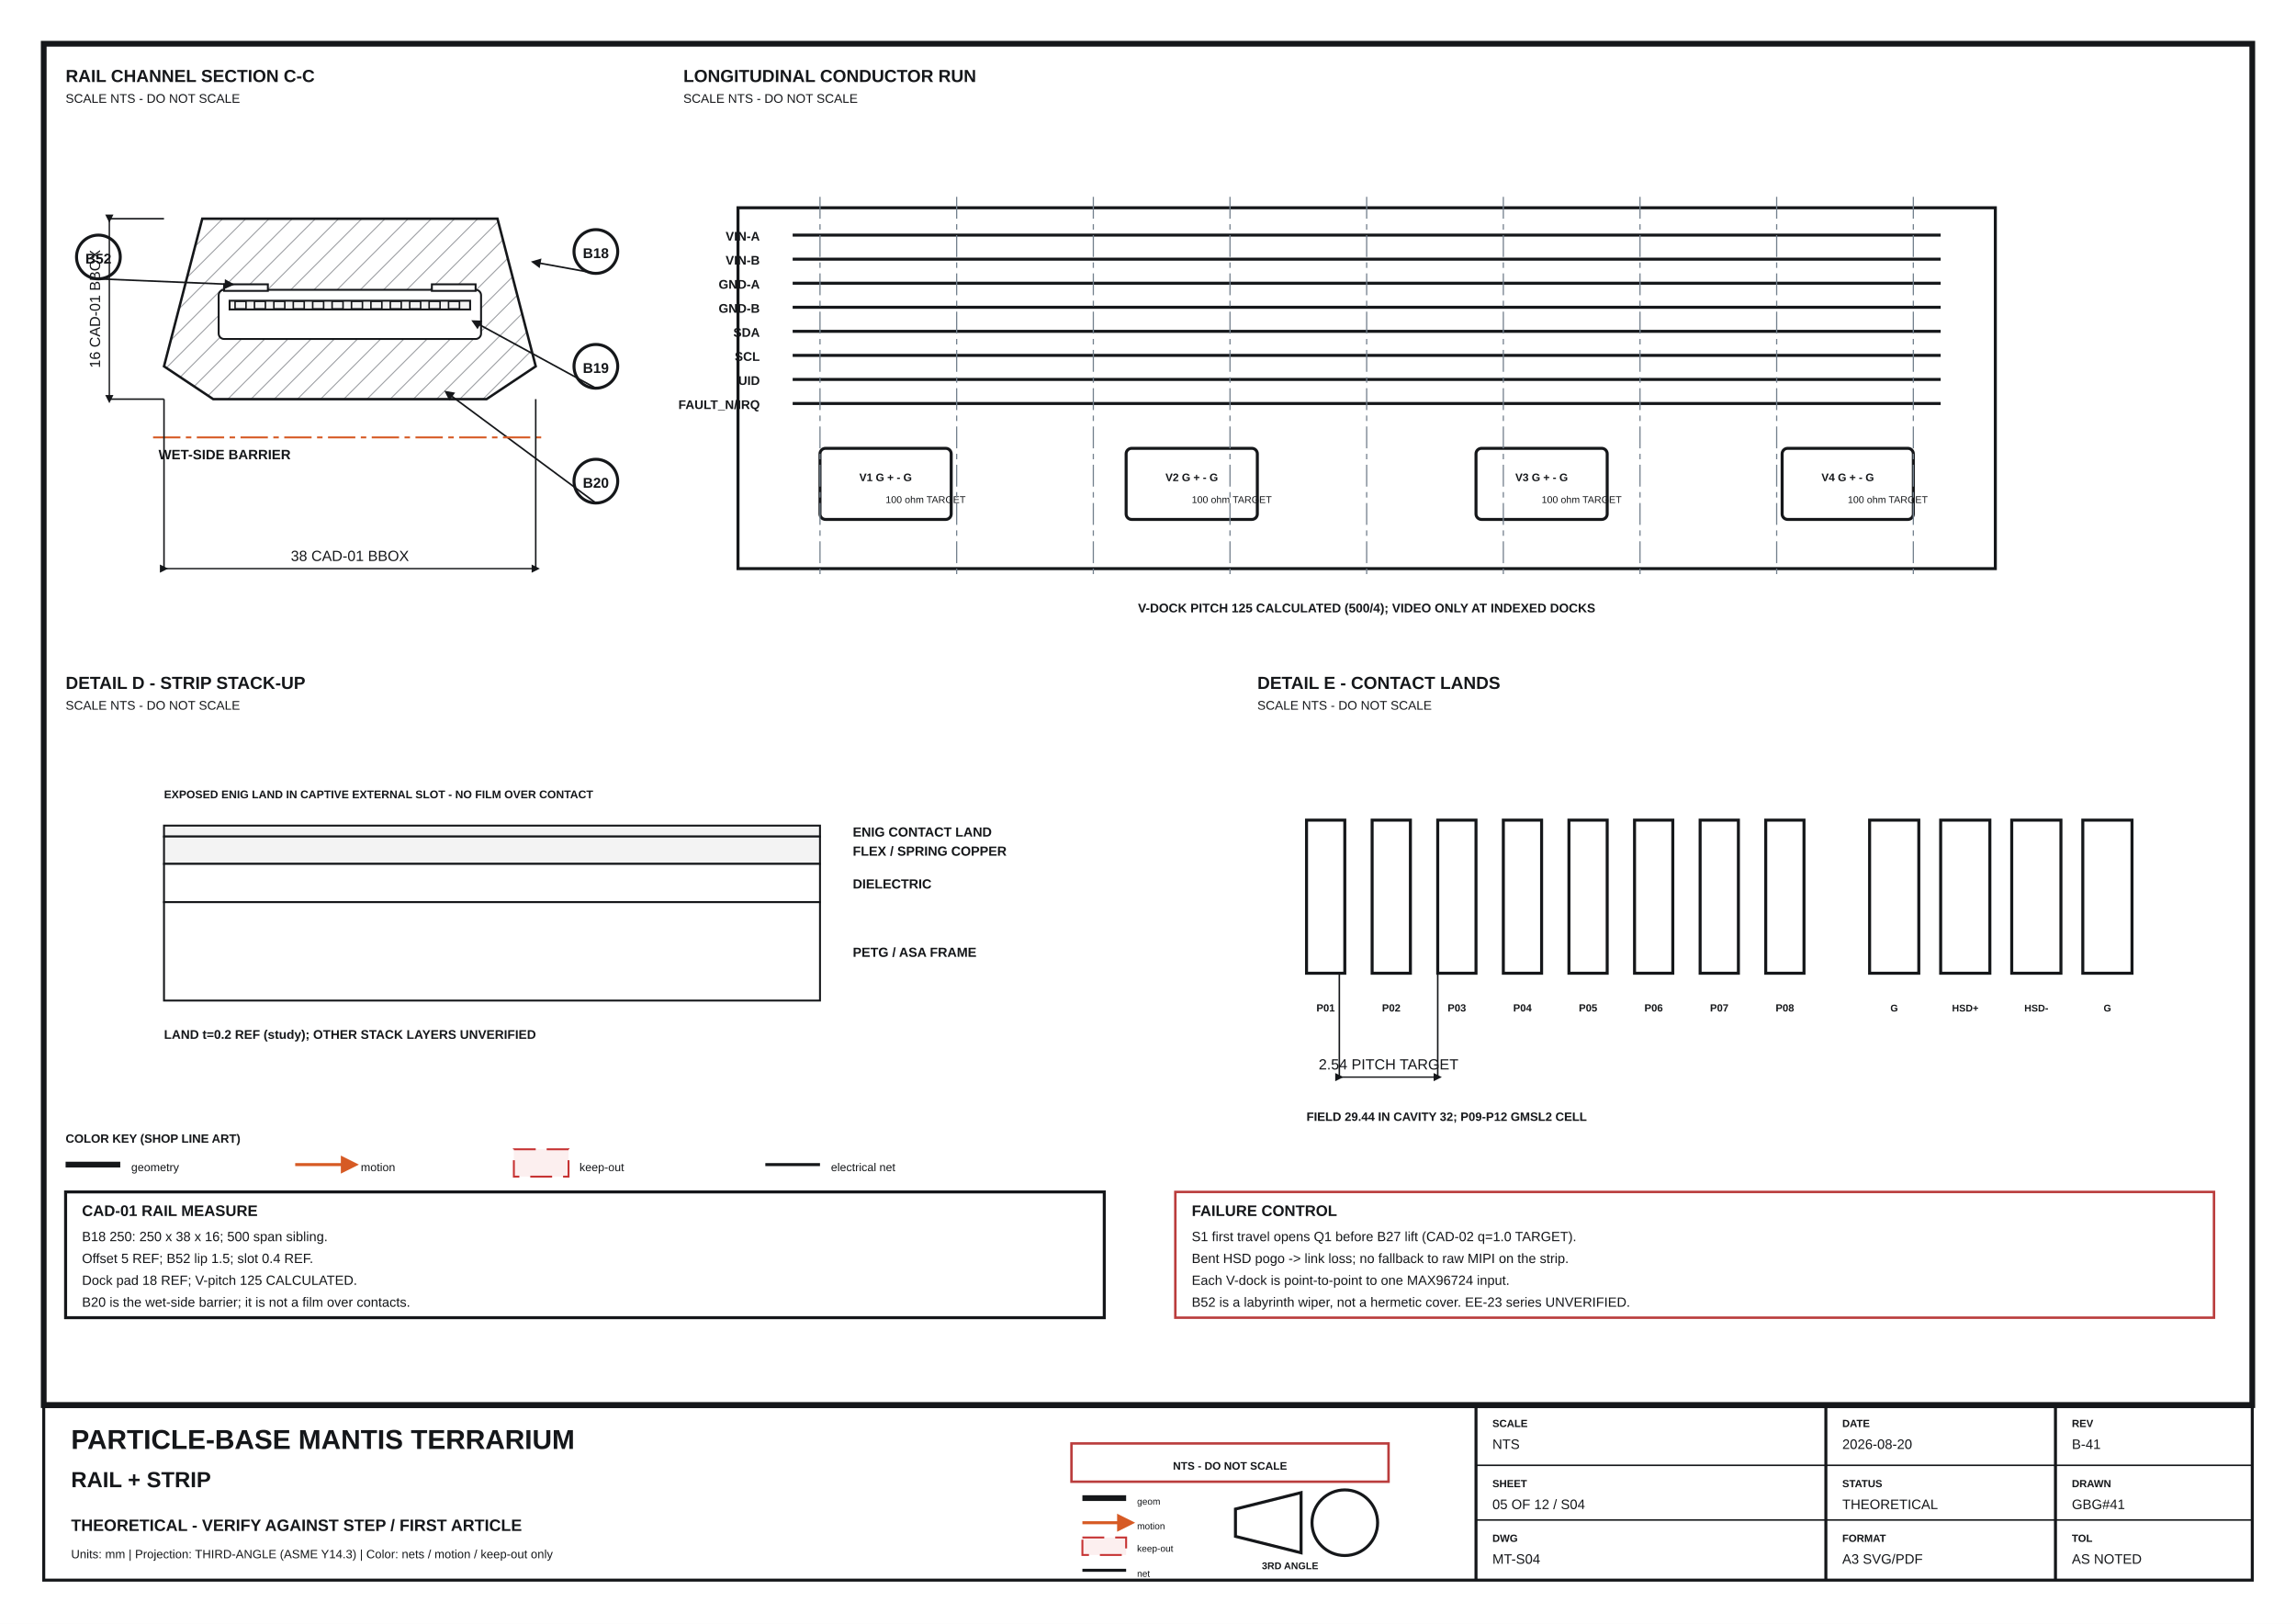
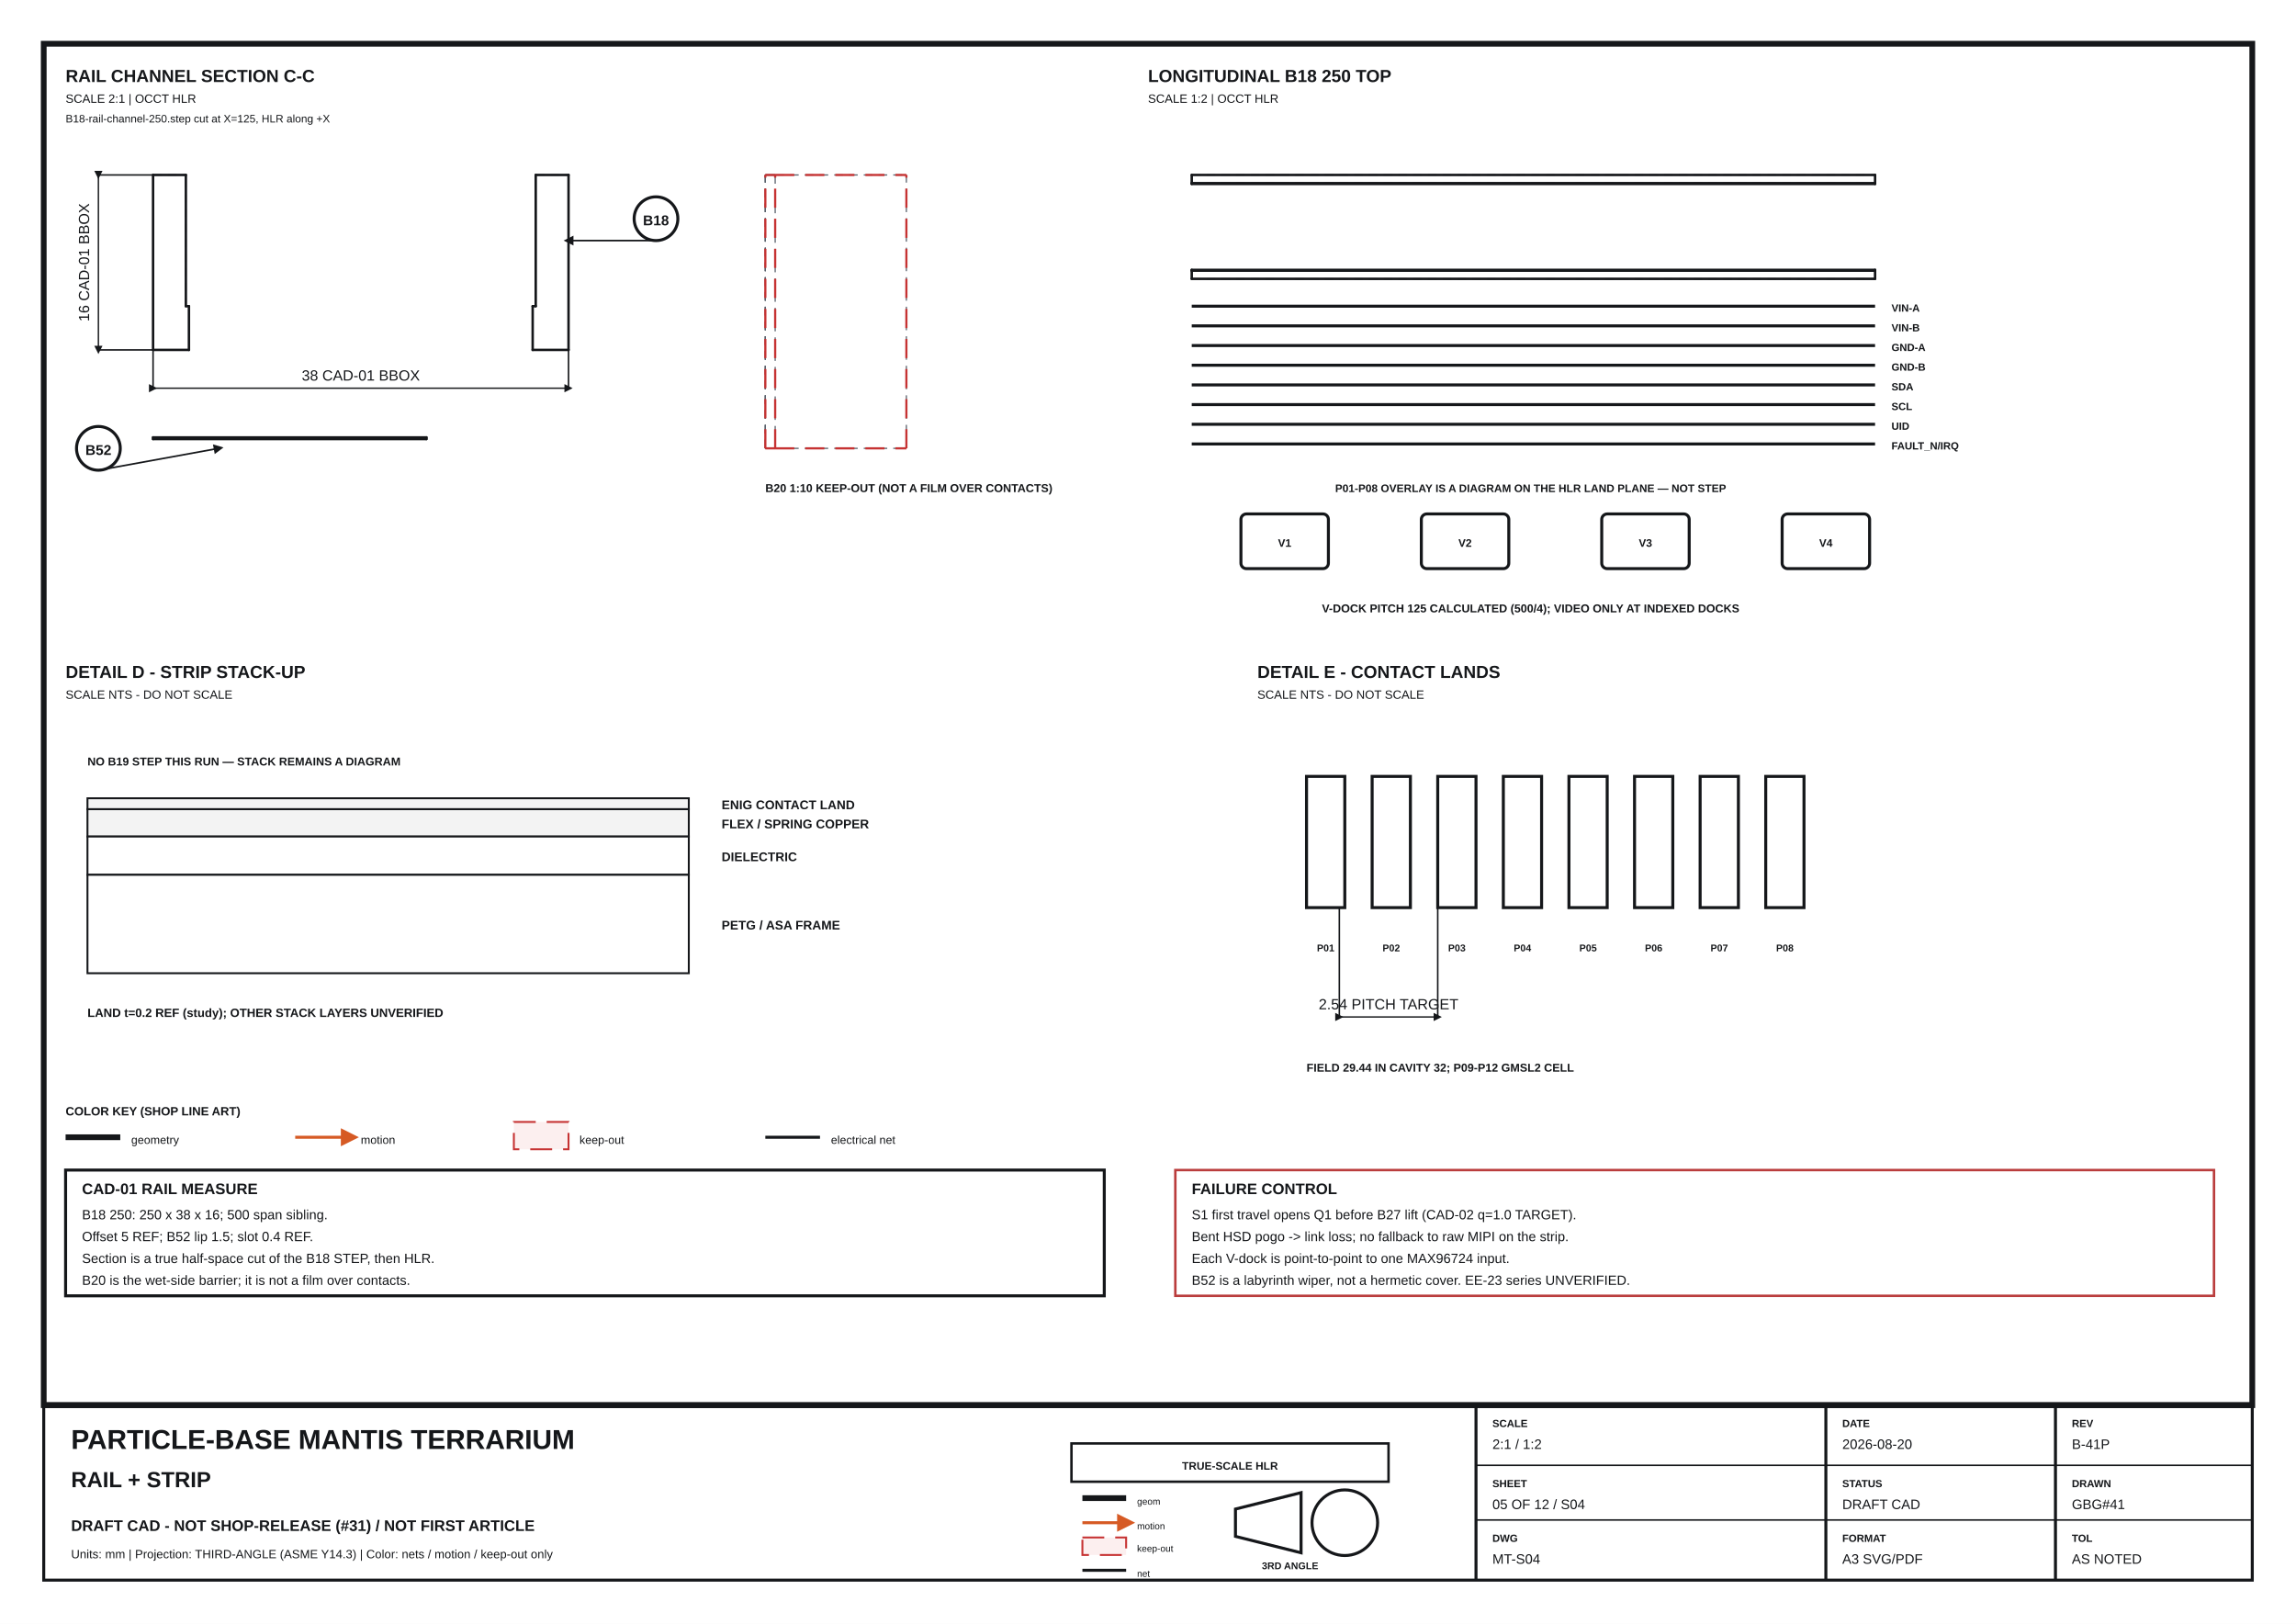
<svg xmlns="http://www.w3.org/2000/svg" width="420mm" height="297mm" viewBox="0 0 420 297">
  <rect width="420" height="297" fill="#ffffff" />
  <defs>
    <marker id="arr" markerWidth="6" markerHeight="6" refX="3" refY="3" orient="auto" markerUnits="strokeWidth">
      <path d="M0,0 L6,3 L0,6 z" fill="#15171a" />
    </marker>
    <marker id="arr-orange" markerWidth="6" markerHeight="6" refX="3" refY="3" orient="auto" markerUnits="strokeWidth">
      <path d="M0,0 L6,3 L0,6 z" fill="#d65a24" />
    </marker>
    <pattern id="hatch" width="3" height="3" patternUnits="userSpaceOnUse" patternTransform="rotate(45)">
      <line x1="0" y1="0" x2="0" y2="3" stroke="#7b7e83" stroke-width="0.25" />
    </pattern>
    <pattern id="screen" width="3" height="3" patternUnits="userSpaceOnUse">
      <path d="M0,0 L3,3 M3,0 L0,3" stroke="#88909a" stroke-width="0.18" />
    </pattern>
    <style>
    text { font-family: Arial, Helvetica, sans-serif; fill:#15171a; }
    .thin { stroke:#15171a; stroke-width:.28; fill:none; }
    .med { stroke:#15171a; stroke-width:.55; fill:none; }
    .heavy { stroke:#15171a; stroke-width:1.05; fill:none; }
-     .hidden { stroke:#59616b; stroke-width:.28; stroke-dasharray:2 1.2; fill:none; }
+     .hidden { stroke:#59616b; stroke-width:.22; stroke-dasharray:1.6 1.1; fill:none; }
    .phantom { stroke:#d65a24; stroke-width:.35; stroke-dasharray:5 1 1 1; fill:none; }
    .center { stroke:#73808d; stroke-width:.22; stroke-dasharray:4 1 1 1; fill:none; }
    .dim { stroke:#15171a; stroke-width:.25; fill:none; marker-start:url(#arr); marker-end:url(#arr); }
    .leader { stroke:#15171a; stroke-width:.3; fill:none; marker-end:url(#arr); }
    .motion { stroke:#d65a24; stroke-width:.55; fill:none; marker-end:url(#arr-orange); }
    .ref { fill:#ffffff; stroke:#15171a; stroke-width:.45; }
    .unverified { fill:#ffffff; stroke:#ba3d3d; stroke-width:.45; }
    .keepout { fill:#dd3c3c; fill-opacity:.08; stroke:#c63333; stroke-width:.35; stroke-dasharray:4 2; }
+     .hlr { stroke:#15171a; stroke-width:.45; fill:none; stroke-linecap:round; stroke-linejoin:round; }
+     .hlr-keep { stroke:#c63333; stroke-width:.4; fill:none; stroke-dasharray:3.5 2; }
    .metal { fill:#f3f3f3; stroke:#15171a; stroke-width:.35; }
    .plastic { fill:#ffffff; stroke:#15171a; stroke-width:.35; }
    .cut { fill:url(#hatch); stroke:#15171a; stroke-width:.45; }
  </style>
  </defs>
  <rect x="8" y="8" width="404" height="249.0" rx="0" class="heavy" />
  <text x="12" y="15" font-size="3.2" font-weight="bold" text-anchor="start">RAIL CHANNEL SECTION C-C</text>
-   <text x="12" y="18.8" font-size="2.3" font-weight="normal" text-anchor="start">SCALE NTS - DO NOT SCALE</text>
-   <path d="M30 67 L37 40 L91 40 L98 67 L89 73 L39 73 Z" class="cut" />
-   <rect x="40" y="53" width="48" height="9" rx="1" class="plastic" />
-   <rect x="42" y="55" width="44" height="1.6" rx="0" class="metal" />
-   <rect x="43.0" y="55.1" width="2.0" height="1.4" rx="0" class="thin" fill="#d9822b" />
-   <rect x="46.55" y="55.1" width="2.0" height="1.4" rx="0" class="thin" fill="#d9822b" />
-   <rect x="50.1" y="55.1" width="2.0" height="1.4" rx="0" class="thin" fill="#333333" />
-   <rect x="53.65" y="55.1" width="2.0" height="1.4" rx="0" class="thin" fill="#333333" />
-   <rect x="57.2" y="55.1" width="2.0" height="1.4" rx="0" class="thin" fill="#2c9c69" />
-   <rect x="60.75" y="55.1" width="2.0" height="1.4" rx="0" class="thin" fill="#307ac7" />
-   <rect x="64.3" y="55.1" width="2.0" height="1.4" rx="0" class="thin" fill="#7a55a3" />
-   <rect x="67.85" y="55.1" width="2.0" height="1.4" rx="0" class="thin" fill="#d34887" />
-   <rect x="71.4" y="55.1" width="2.0" height="1.4" rx="0" class="thin" fill="#333333" />
-   <rect x="74.95" y="55.1" width="2.0" height="1.4" rx="0" class="thin" fill="#0a7891" />
-   <rect x="78.5" y="55.1" width="2.0" height="1.4" rx="0" class="thin" fill="#0a7891" />
-   <rect x="82.05" y="55.1" width="2.0" height="1.4" rx="0" class="thin" fill="#333333" />
-   <rect x="41" y="52" width="8" height="1.2" rx="0" class="plastic" />
-   <rect x="79" y="52" width="8" height="1.2" rx="0" class="plastic" />
-   <circle cx="109" cy="46" r="4.0" class="med" fill="#ffffff" />
-   <text x="109" y="47.2" font-size="2.6" font-weight="bold" text-anchor="middle">B18</text>
-   <line x1="109" y1="50" x2="98" y2="48" class="leader" />
-   <circle cx="109" cy="67" r="4.0" class="med" fill="#ffffff" />
-   <text x="109" y="68.2" font-size="2.6" font-weight="bold" text-anchor="middle">B19</text>
-   <line x1="109" y1="71" x2="87" y2="59" class="leader" />
-   <circle cx="109" cy="88" r="4.0" class="med" fill="#ffffff" />
-   <text x="109" y="89.2" font-size="2.6" font-weight="bold" text-anchor="middle">B20</text>
-   <line x1="109" y1="92" x2="82" y2="72" class="leader" />
-   <circle cx="18" cy="47" r="4.0" class="med" fill="#ffffff" />
-   <text x="18" y="48.2" font-size="2.6" font-weight="bold" text-anchor="middle">B52</text>
-   <line x1="18" y1="51" x2="42" y2="52" class="leader" />
-   <text x="29" y="84" font-size="2.5" font-weight="bold" text-anchor="start" fill="#b52d2d">WET-SIDE BARRIER</text>
-   <line x1="28" y1="80" x2="100" y2="80" class="phantom" />
-   <line x1="30" y1="73" x2="30" y2="104" class="thin" />
-   <line x1="98" y1="73" x2="98" y2="104" class="thin" />
-   <line x1="30" y1="104" x2="98" y2="104" class="dim" />
-   <text x="64.0" y="102.6" font-size="2.7" font-weight="normal" text-anchor="middle">38 CAD-01 BBOX</text>
-   <line x1="30" y1="40" x2="20" y2="40" class="thin" />
-   <line x1="30" y1="73" x2="20" y2="73" class="thin" />
-   <line x1="20" y1="40" x2="20" y2="73" class="dim" />
-   <text x="18.3" y="56.5" font-size="2.7" font-weight="normal" text-anchor="middle" transform="rotate(-90 18.3 56.5)">16 CAD-01 BBOX</text>
-   <text x="125" y="15" font-size="3.2" font-weight="bold" text-anchor="start">LONGITUDINAL CONDUCTOR RUN</text>
-   <text x="125" y="18.8" font-size="2.3" font-weight="normal" text-anchor="start">SCALE NTS - DO NOT SCALE</text>
-   <rect x="135" y="38" width="230" height="66" rx="0" class="med" fill="#ffffff" />
-   <line x1="145" y1="43.0" x2="355" y2="43.0" class="med" stroke="#d9822b" />
-   <text x="139" y="44.0" font-size="2.3" font-weight="bold" text-anchor="end" fill="#d9822b">VIN-A</text>
-   <line x1="145" y1="47.4" x2="355" y2="47.4" class="med" stroke="#d9822b" />
-   <text x="139" y="48.4" font-size="2.3" font-weight="bold" text-anchor="end" fill="#d9822b">VIN-B</text>
-   <line x1="145" y1="51.8" x2="355" y2="51.8" class="med" stroke="#333333" />
-   <text x="139" y="52.8" font-size="2.3" font-weight="bold" text-anchor="end" fill="#333333">GND-A</text>
-   <line x1="145" y1="56.2" x2="355" y2="56.2" class="med" stroke="#333333" />
-   <text x="139" y="57.2" font-size="2.3" font-weight="bold" text-anchor="end" fill="#333333">GND-B</text>
-   <line x1="145" y1="60.6" x2="355" y2="60.6" class="med" stroke="#2c9c69" />
-   <text x="139" y="61.6" font-size="2.3" font-weight="bold" text-anchor="end" fill="#2c9c69">SDA</text>
-   <line x1="145" y1="65.0" x2="355" y2="65.0" class="med" stroke="#307ac7" />
-   <text x="139" y="66.0" font-size="2.3" font-weight="bold" text-anchor="end" fill="#307ac7">SCL</text>
-   <line x1="145" y1="69.4" x2="355" y2="69.4" class="med" stroke="#7a55a3" />
-   <text x="139" y="70.4" font-size="2.3" font-weight="bold" text-anchor="end" fill="#7a55a3">UID</text>
-   <line x1="145" y1="73.8" x2="355" y2="73.8" class="med" stroke="#d34887" />
-   <text x="139" y="74.8" font-size="2.3" font-weight="bold" text-anchor="end" fill="#d34887">FAULT_N/IRQ</text>
-   <rect x="150" y="82" width="24" height="13" rx="1" class="med" fill="#ffffff" />
-   <text x="162" y="88" font-size="2.0" font-weight="bold" text-anchor="middle" fill="#0a7891">V1  G + - G</text>
-   <text x="162" y="92" font-size="1.8" font-weight="middle" text-anchor="start">100 ohm TARGET</text>
-   <rect x="206" y="82" width="24" height="13" rx="1" class="med" fill="#ffffff" />
-   <text x="218" y="88" font-size="2.0" font-weight="bold" text-anchor="middle" fill="#0a7891">V2  G + - G</text>
-   <text x="218" y="92" font-size="1.8" font-weight="middle" text-anchor="start">100 ohm TARGET</text>
-   <rect x="270" y="82" width="24" height="13" rx="1" class="med" fill="#ffffff" />
-   <text x="282" y="88" font-size="2.0" font-weight="bold" text-anchor="middle" fill="#0a7891">V3  G + - G</text>
-   <text x="282" y="92" font-size="1.8" font-weight="middle" text-anchor="start">100 ohm TARGET</text>
-   <rect x="326" y="82" width="24" height="13" rx="1" class="med" fill="#ffffff" />
-   <text x="338" y="88" font-size="2.0" font-weight="bold" text-anchor="middle" fill="#0a7891">V4  G + - G</text>
-   <text x="338" y="92" font-size="1.8" font-weight="middle" text-anchor="start">100 ohm TARGET</text>
-   <line x1="150" y1="36" x2="150" y2="106" class="center" />
-   <line x1="175" y1="36" x2="175" y2="106" class="center" />
-   <line x1="200" y1="36" x2="200" y2="106" class="center" />
-   <line x1="225" y1="36" x2="225" y2="106" class="center" />
-   <line x1="250" y1="36" x2="250" y2="106" class="center" />
-   <line x1="275" y1="36" x2="275" y2="106" class="center" />
-   <line x1="300" y1="36" x2="300" y2="106" class="center" />
-   <line x1="325" y1="36" x2="325" y2="106" class="center" />
-   <line x1="350" y1="36" x2="350" y2="106" class="center" />
-   <text x="250" y="112" font-size="2.3" font-weight="bold" text-anchor="middle">V-DOCK PITCH 125 CALCULATED (500/4); VIDEO ONLY AT INDEXED DOCKS</text>
-   <text x="12" y="126" font-size="3.2" font-weight="bold" text-anchor="start">DETAIL D - STRIP STACK-UP</text>
-   <text x="12" y="129.8" font-size="2.3" font-weight="normal" text-anchor="start">SCALE NTS - DO NOT SCALE</text>
-   <text x="30" y="146" font-size="2.05" font-weight="bold" text-anchor="start" fill="#b52d2d">EXPOSED ENIG LAND IN CAPTIVE EXTERNAL SLOT - NO FILM OVER CONTACT</text>
-   <rect x="30" y="151" width="120" height="2" rx="0" class="metal" />
-   <text x="156" y="153.0" font-size="2.4" font-weight="bold" text-anchor="start">ENIG CONTACT LAND</text>
-   <rect x="30" y="153" width="120" height="5" rx="0" class="metal" />
-   <text x="156" y="156.5" font-size="2.4" font-weight="bold" text-anchor="start">FLEX / SPRING COPPER</text>
-   <rect x="30" y="158" width="120" height="7" rx="0" class="plastic" />
-   <text x="156" y="162.5" font-size="2.4" font-weight="bold" text-anchor="start">DIELECTRIC</text>
-   <rect x="30" y="165" width="120" height="18" rx="0" class="plastic" />
-   <text x="156" y="175.0" font-size="2.4" font-weight="bold" text-anchor="start">PETG / ASA FRAME</text>
-   <text x="30" y="190" font-size="2.3" font-weight="bold" text-anchor="start" fill="#b52d2d">LAND t=0.2 REF (study); OTHER STACK LAYERS UNVERIFIED</text>
-   <text x="230" y="126" font-size="3.2" font-weight="bold" text-anchor="start">DETAIL E - CONTACT LANDS</text>
-   <text x="230" y="129.8" font-size="2.3" font-weight="normal" text-anchor="start">SCALE NTS - DO NOT SCALE</text>
-   <rect x="239" y="150" width="7" height="28" rx="0" class="med" fill="#d9822b" />
-   <text x="242.5" y="185" font-size="1.9" font-weight="bold" text-anchor="middle" fill="#d9822b">P01</text>
-   <rect x="251" y="150" width="7" height="28" rx="0" class="med" fill="#d9822b" />
-   <text x="254.5" y="185" font-size="1.9" font-weight="bold" text-anchor="middle" fill="#d9822b">P02</text>
-   <rect x="263" y="150" width="7" height="28" rx="0" class="med" fill="#333333" />
-   <text x="266.5" y="185" font-size="1.9" font-weight="bold" text-anchor="middle" fill="#333333">P03</text>
-   <rect x="275" y="150" width="7" height="28" rx="0" class="med" fill="#333333" />
-   <text x="278.5" y="185" font-size="1.9" font-weight="bold" text-anchor="middle" fill="#333333">P04</text>
-   <rect x="287" y="150" width="7" height="28" rx="0" class="med" fill="#2c9c69" />
-   <text x="290.5" y="185" font-size="1.9" font-weight="bold" text-anchor="middle" fill="#2c9c69">P05</text>
-   <rect x="299" y="150" width="7" height="28" rx="0" class="med" fill="#307ac7" />
-   <text x="302.5" y="185" font-size="1.9" font-weight="bold" text-anchor="middle" fill="#307ac7">P06</text>
-   <rect x="311" y="150" width="7" height="28" rx="0" class="med" fill="#7a55a3" />
-   <text x="314.5" y="185" font-size="1.9" font-weight="bold" text-anchor="middle" fill="#7a55a3">P07</text>
-   <rect x="323" y="150" width="7" height="28" rx="0" class="med" fill="#d34887" />
-   <text x="326.5" y="185" font-size="1.9" font-weight="bold" text-anchor="middle" fill="#d34887">P08</text>
-   <rect x="342" y="150" width="9" height="28" rx="0" class="med" fill="#333" />
-   <text x="346.5" y="185" font-size="1.8" font-weight="bold" text-anchor="middle" fill="#333">G</text>
-   <rect x="355" y="150" width="9" height="28" rx="0" class="med" fill="#0a7891" />
-   <text x="359.5" y="185" font-size="1.8" font-weight="bold" text-anchor="middle" fill="#0a7891">HSD+</text>
-   <rect x="368" y="150" width="9" height="28" rx="0" class="med" fill="#0a7891" />
-   <text x="372.5" y="185" font-size="1.8" font-weight="bold" text-anchor="middle" fill="#0a7891">HSD-</text>
-   <rect x="381" y="150" width="9" height="28" rx="0" class="med" fill="#333" />
-   <text x="385.5" y="185" font-size="1.8" font-weight="bold" text-anchor="middle" fill="#333">G</text>
-   <line x1="245" y1="178" x2="245" y2="197" class="thin" />
-   <line x1="263" y1="178" x2="263" y2="197" class="thin" />
-   <line x1="245" y1="197" x2="263" y2="197" class="dim" />
-   <text x="254.0" y="195.6" font-size="2.7" font-weight="normal" text-anchor="middle">2.54 PITCH TARGET</text>
-   <text x="239" y="205" font-size="2.2" font-weight="bold" text-anchor="start">FIELD 29.44 IN CAVITY 32; P09-P12 GMSL2 CELL</text>
-   <text x="12" y="209" font-size="2.2" font-weight="bold" text-anchor="start">COLOR KEY (SHOP LINE ART)</text>
-   <line x1="12" y1="213" x2="22" y2="213" class="heavy" />
-   <text x="24" y="214.2" font-size="2.1" font-weight="normal" text-anchor="start">geometry</text>
-   <line x1="54" y1="213" x2="64" y2="213" class="motion" />
-   <text x="66" y="214.2" font-size="2.1" font-weight="normal" text-anchor="start">motion</text>
-   <rect x="94" y="210.2" width="10" height="5" rx="0" class="keepout" />
-   <text x="106" y="214.2" font-size="2.1" font-weight="normal" text-anchor="start">keep-out</text>
-   <line x1="140" y1="213" x2="150" y2="213" class="med" stroke="#0a7891" />
-   <text x="152" y="214.2" font-size="2.1" font-weight="normal" text-anchor="start">electrical net</text>
-   <rect x="12" y="218" width="190" height="23.0" rx="0" class="med" fill="#ffffff" />
-   <text x="15" y="222.4" font-size="2.8" font-weight="bold" text-anchor="start">CAD-01 RAIL MEASURE</text>
-   <text x="15" y="227" font-size="2.45" font-weight="normal" text-anchor="start">B18 250: 250 x 38 x 16; 500 span sibling.</text>
-   <text x="15" y="231" font-size="2.45" font-weight="normal" text-anchor="start">Offset 5 REF; B52 lip 1.5; slot 0.4 REF.</text>
-   <text x="15" y="235" font-size="2.45" font-weight="normal" text-anchor="start">Dock pad 18 REF; V-pitch 125 CALCULATED.</text>
-   <text x="15" y="239" font-size="2.45" font-weight="normal" text-anchor="start">B20 is the wet-side barrier; it is not a film over contacts.</text>
-   <rect x="215" y="218" width="190" height="23.0" rx="0" class="unverified" fill="#ffffff" />
-   <text x="218" y="222.4" font-size="2.8" font-weight="bold" text-anchor="start">FAILURE CONTROL</text>
-   <text x="218" y="227" font-size="2.45" font-weight="normal" text-anchor="start">S1 first travel opens Q1 before B27 lift (CAD-02 q=1.0 TARGET).</text>
-   <text x="218" y="231" font-size="2.45" font-weight="normal" text-anchor="start">Bent HSD pogo -&gt; link loss; no fallback to raw MIPI on the strip.</text>
-   <text x="218" y="235" font-size="2.45" font-weight="normal" text-anchor="start">Each V-dock is point-to-point to one MAX96724 input.</text>
-   <text x="218" y="239" font-size="2.45" font-weight="normal" text-anchor="start">B52 is a labyrinth wiper, not a hermetic cover. EE-23 series UNVERIFIED.</text>
+   <text x="12" y="18.8" font-size="2.2" font-weight="normal" text-anchor="start">SCALE 2:1  |  OCCT HLR</text>
+   <text x="12" y="22.4" font-size="2.0" font-weight="normal" text-anchor="start">B18-rail-channel-250.step cut at X=125, HLR along +X</text>
+   <path d="M28.000 32.000 L34.000 32.000" class="hidden" />
+   <path d="M28.000 64.000 L28.000 32.000" class="hidden" />
+   <path d="M28.000 64.000 L34.560 64.000" class="hidden" />
+   <path d="M34.560 64.000 L34.560 56.000" class="hidden" />
+   <path d="M34.000 56.000 L34.560 56.000" class="hidden" />
+   <path d="M34.000 56.000 L34.000 32.000" class="hidden" />
+   <path d="M97.440 64.000 L97.440 56.000" class="hidden" />
+   <path d="M97.440 64.000 L104.000 64.000" class="hidden" />
+   <path d="M104.000 64.000 L104.000 32.000" class="hidden" />
+   <path d="M98.000 32.000 L104.000 32.000" class="hidden" />
+   <path d="M98.000 56.000 L98.000 32.000" class="hidden" />
+   <path d="M97.440 56.000 L98.000 56.000" class="hidden" />
+   <path d="M28.000 32.000 L34.000 32.000" class="hlr" />
+   <path d="M28.000 32.000 L28.000 64.000" class="hlr" />
+   <path d="M28.000 64.000 L34.560 64.000" class="hlr" />
+   <path d="M34.560 56.000 L34.560 64.000" class="hlr" />
+   <path d="M34.000 56.000 L34.560 56.000" class="hlr" />
+   <path d="M34.000 32.000 L34.000 56.000" class="hlr" />
+   <path d="M97.440 56.000 L97.440 64.000" class="hlr" />
+   <path d="M97.440 64.000 L104.000 64.000" class="hlr" />
+   <path d="M104.000 32.000 L104.000 64.000" class="hlr" />
+   <path d="M98.000 32.000 L104.000 32.000" class="hlr" />
+   <path d="M98.000 32.000 L98.000 56.000" class="hlr" />
+   <path d="M97.440 56.000 L98.000 56.000" class="hlr" />
+   <line x1="28" y1="64.0" x2="28" y2="71.0" class="thin" />
+   <line x1="104.0" y1="64.0" x2="104.0" y2="71.0" class="thin" />
+   <line x1="28" y1="71.0" x2="104.0" y2="71.0" class="dim" />
+   <text x="66.0" y="69.6" font-size="2.7" font-weight="normal" text-anchor="middle">38 CAD-01 BBOX</text>
+   <line x1="28" y1="32" x2="18" y2="32" class="thin" />
+   <line x1="28" y1="64.0" x2="18" y2="64.0" class="thin" />
+   <line x1="18" y1="32" x2="18" y2="64.0" class="dim" />
+   <text x="16.3" y="48.0" font-size="2.7" font-weight="normal" text-anchor="middle" transform="rotate(-90 16.3 48.0)">16 CAD-01 BBOX</text>
+   <circle cx="120" cy="40" r="4.0" class="med" fill="#ffffff" />
+   <text x="120" y="41.2" font-size="2.6" font-weight="bold" text-anchor="middle">B18</text>
+   <line x1="120" y1="44" x2="104" y2="44" class="leader" />
+   <path d="M28.000 80.300 L28.000 80.000" class="hidden" />
+   <path d="M78.000 80.300 L78.000 80.000" class="hidden" />
+   <path d="M28.000 80.300 L78.000 80.300" class="hidden" />
+   <path d="M28.000 80.000 L78.000 80.000" class="hidden" />
+   <path d="M28.000 80.300 L28.000 80.000" class="hidden" />
+   <path d="M28.000 80.300 L28.000 80.000" class="hidden" />
+   <path d="M78.000 80.300 L78.000 80.000" class="hidden" />
+   <path d="M78.000 80.300 L78.000 80.000" class="hidden" />
+   <path d="M28.000 80.300 L78.000 80.300" class="hidden" />
+   <path d="M28.000 80.000 L78.000 80.000" class="hidden" />
+   <path d="M28.000 80.300 L78.000 80.300" class="hidden" />
+   <path d="M28.000 80.000 L78.000 80.000" class="hidden" />
+   <path d="M28.000 80.300 L28.000 80.000" class="hlr" />
+   <path d="M78.000 80.300 L78.000 80.000" class="hlr" />
+   <path d="M28.000 80.300 L78.000 80.300" class="hlr" />
+   <path d="M28.000 80.000 L78.000 80.000" class="hlr" />
+   <circle cx="18" cy="82" r="4.0" class="med" fill="#ffffff" />
+   <text x="18" y="83.2" font-size="2.6" font-weight="bold" text-anchor="middle">B52</text>
+   <line x1="18" y1="86" x2="40" y2="82" class="leader" />
+   <path d="M140.000 32.000 L140.800 32.000" class="hidden" />
+   <path d="M140.000 32.000 L140.800 32.000" class="hidden" />
+   <path d="M140.000 32.000 L140.800 32.000" class="hidden" />
+   <path d="M140.800 32.000 L141.800 32.000" class="hidden" />
+   <path d="M140.800 32.000 L141.800 32.000" class="hidden" />
+   <path d="M140.000 82.000 L140.000 32.000" class="hidden" />
+   <path d="M140.000 82.000 L140.000 32.000" class="hidden" />
+   <path d="M140.000 82.000 L140.000 32.000" class="hidden" />
+   <path d="M140.000 82.000 L140.800 82.000" class="hidden" />
+   <path d="M140.800 32.000 L141.800 32.000" class="hidden" />
+   <path d="M141.800 32.000 L165.800 32.000" class="hidden" />
+   <path d="M141.800 32.000 L141.800 82.000" class="hidden" />
+   <path d="M140.000 82.000 L140.800 82.000" class="hidden" />
+   <path d="M140.000 82.000 L140.800 82.000" class="hidden" />
+   <path d="M140.800 82.000 L141.800 82.000" class="hidden" />
+   <path d="M141.800 82.000 L165.800 82.000" class="hidden" />
+   <path d="M165.800 82.000 L165.800 32.000" class="hidden" />
+   <path d="M140.800 82.000 L141.800 82.000" class="hidden" />
+   <path d="M140.800 82.000 L141.800 82.000" class="hidden" />
+   <path d="M140.000 32.000 L141.800 32.000" class="hlr-keep" />
+   <path d="M141.800 32.000 L165.800 32.000" class="hlr-keep" />
+   <path d="M141.800 82.000 L141.800 32.000" class="hlr-keep" />
+   <path d="M140.000 82.000 L140.000 32.000" class="hlr-keep" />
+   <path d="M140.000 82.000 L141.800 82.000" class="hlr-keep" />
+   <path d="M141.800 82.000 L165.800 82.000" class="hlr-keep" />
+   <path d="M165.800 82.000 L165.800 32.000" class="hlr-keep" />
+   <text x="140" y="90" font-size="2.1" font-weight="bold" text-anchor="start" fill="#b52d2d">B20 1:10 KEEP-OUT (NOT A FILM OVER CONTACTS)</text>
+   <text x="210" y="15" font-size="3.2" font-weight="bold" text-anchor="start">LONGITUDINAL B18 250 TOP</text>
+   <text x="210" y="18.8" font-size="2.2" font-weight="normal" text-anchor="start">SCALE 1:2  |  OCCT HLR</text>
+   <path d="M218.000 51.000 L218.000 49.360" class="hidden" />
+   <path d="M218.000 49.500 L343.000 49.500" class="hidden" />
+   <path d="M218.000 49.360 L343.000 49.360" class="hidden" />
+   <path d="M218.000 51.000 L343.000 51.000" class="hidden" />
+   <path d="M343.000 51.000 L343.000 49.360" class="hidden" />
+   <path d="M218.000 33.640 L218.000 32.000" class="hidden" />
+   <path d="M218.000 33.640 L343.000 33.640" class="hidden" />
+   <path d="M218.000 33.500 L343.000 33.500" class="hidden" />
+   <path d="M218.000 32.000 L343.000 32.000" class="hidden" />
+   <path d="M343.000 33.640 L343.000 32.000" class="hidden" />
+   <path d="M218.000 51.000 L218.000 49.500" class="hlr" />
+   <path d="M218.000 49.500 L218.000 49.360" class="hlr" />
+   <path d="M218.000 51.000 L343.000 51.000" class="hlr" />
+   <path d="M343.000 51.000 L343.000 49.500" class="hlr" />
+   <path d="M218.000 49.500 L343.000 49.500" class="hlr" />
+   <path d="M343.000 49.500 L343.000 49.360" class="hlr" />
+   <path d="M343.000 49.360 L218.000 49.360" class="hlr" />
+   <path d="M218.000 33.500 L218.000 32.000" class="hlr" />
+   <path d="M218.000 33.640 L218.000 33.500" class="hlr" />
+   <path d="M343.000 33.640 L218.000 33.640" class="hlr" />
+   <path d="M343.000 33.640 L343.000 33.500" class="hlr" />
+   <path d="M218.000 33.500 L343.000 33.500" class="hlr" />
+   <path d="M343.000 33.500 L343.000 32.000" class="hlr" />
+   <path d="M218.000 32.000 L343.000 32.000" class="hlr" />
+   <line x1="218" y1="56.0" x2="343" y2="56.0" class="med" stroke="#d9822b" />
+   <text x="346" y="57.0" font-size="1.9" font-weight="bold" text-anchor="start" fill="#d9822b">VIN-A</text>
+   <line x1="218" y1="59.6" x2="343" y2="59.6" class="med" stroke="#d9822b" />
+   <text x="346" y="60.6" font-size="1.9" font-weight="bold" text-anchor="start" fill="#d9822b">VIN-B</text>
+   <line x1="218" y1="63.2" x2="343" y2="63.2" class="med" stroke="#333333" />
+   <text x="346" y="64.2" font-size="1.9" font-weight="bold" text-anchor="start" fill="#333333">GND-A</text>
+   <line x1="218" y1="66.8" x2="343" y2="66.8" class="med" stroke="#333333" />
+   <text x="346" y="67.8" font-size="1.9" font-weight="bold" text-anchor="start" fill="#333333">GND-B</text>
+   <line x1="218" y1="70.4" x2="343" y2="70.4" class="med" stroke="#2c9c69" />
+   <text x="346" y="71.4" font-size="1.9" font-weight="bold" text-anchor="start" fill="#2c9c69">SDA</text>
+   <line x1="218" y1="74.0" x2="343" y2="74.0" class="med" stroke="#307ac7" />
+   <text x="346" y="75.0" font-size="1.9" font-weight="bold" text-anchor="start" fill="#307ac7">SCL</text>
+   <line x1="218" y1="77.6" x2="343" y2="77.6" class="med" stroke="#7a55a3" />
+   <text x="346" y="78.6" font-size="1.9" font-weight="bold" text-anchor="start" fill="#7a55a3">UID</text>
+   <line x1="218" y1="81.2" x2="343" y2="81.2" class="med" stroke="#d34887" />
+   <text x="346" y="82.2" font-size="1.9" font-weight="bold" text-anchor="start" fill="#d34887">FAULT_N/IRQ</text>
+   <text x="280" y="90" font-size="2.0" font-weight="bold" text-anchor="middle" fill="#ba3d3d">P01-P08 OVERLAY IS A DIAGRAM ON THE HLR LAND PLANE — NOT STEP</text>
+   <rect x="227" y="94" width="16" height="10" rx="1" class="med" fill="#ffffff" />
+   <text x="235" y="100" font-size="2.0" font-weight="bold" text-anchor="middle" fill="#0a7891">V1</text>
+   <rect x="260" y="94" width="16" height="10" rx="1" class="med" fill="#ffffff" />
+   <text x="268" y="100" font-size="2.0" font-weight="bold" text-anchor="middle" fill="#0a7891">V2</text>
+   <rect x="293" y="94" width="16" height="10" rx="1" class="med" fill="#ffffff" />
+   <text x="301" y="100" font-size="2.0" font-weight="bold" text-anchor="middle" fill="#0a7891">V3</text>
+   <rect x="326" y="94" width="16" height="10" rx="1" class="med" fill="#ffffff" />
+   <text x="334" y="100" font-size="2.0" font-weight="bold" text-anchor="middle" fill="#0a7891">V4</text>
+   <text x="280" y="112" font-size="2.1" font-weight="bold" text-anchor="middle">V-DOCK PITCH 125 CALCULATED (500/4); VIDEO ONLY AT INDEXED DOCKS</text>
+   <text x="12" y="124" font-size="3.2" font-weight="bold" text-anchor="start">DETAIL D - STRIP STACK-UP</text>
+   <text x="12" y="127.8" font-size="2.2" font-weight="normal" text-anchor="start">SCALE NTS - DO NOT SCALE</text>
+   <text x="16" y="140" font-size="2.1" font-weight="bold" text-anchor="start" fill="#ba3d3d">NO B19 STEP THIS RUN — STACK REMAINS A DIAGRAM</text>
+   <rect x="16" y="146" width="110" height="2" rx="0" class="metal" />
+   <text x="132" y="148.0" font-size="2.3" font-weight="bold" text-anchor="start">ENIG CONTACT LAND</text>
+   <rect x="16" y="148" width="110" height="5" rx="0" class="metal" />
+   <text x="132" y="151.5" font-size="2.3" font-weight="bold" text-anchor="start">FLEX / SPRING COPPER</text>
+   <rect x="16" y="153" width="110" height="7" rx="0" class="plastic" />
+   <text x="132" y="157.5" font-size="2.3" font-weight="bold" text-anchor="start">DIELECTRIC</text>
+   <rect x="16" y="160" width="110" height="18" rx="0" class="plastic" />
+   <text x="132" y="170.0" font-size="2.3" font-weight="bold" text-anchor="start">PETG / ASA FRAME</text>
+   <text x="16" y="186" font-size="2.2" font-weight="bold" text-anchor="start" fill="#ba3d3d">LAND t=0.2 REF (study); OTHER STACK LAYERS UNVERIFIED</text>
+   <text x="230" y="124" font-size="3.2" font-weight="bold" text-anchor="start">DETAIL E - CONTACT LANDS</text>
+   <text x="230" y="127.8" font-size="2.2" font-weight="normal" text-anchor="start">SCALE NTS - DO NOT SCALE</text>
+   <rect x="239" y="142" width="7" height="24" rx="0" class="med" fill="#d9822b" />
+   <text x="242.5" y="174" font-size="1.8" font-weight="bold" text-anchor="middle" fill="#d9822b">P01</text>
+   <rect x="251" y="142" width="7" height="24" rx="0" class="med" fill="#d9822b" />
+   <text x="254.5" y="174" font-size="1.8" font-weight="bold" text-anchor="middle" fill="#d9822b">P02</text>
+   <rect x="263" y="142" width="7" height="24" rx="0" class="med" fill="#333333" />
+   <text x="266.5" y="174" font-size="1.8" font-weight="bold" text-anchor="middle" fill="#333333">P03</text>
+   <rect x="275" y="142" width="7" height="24" rx="0" class="med" fill="#333333" />
+   <text x="278.5" y="174" font-size="1.8" font-weight="bold" text-anchor="middle" fill="#333333">P04</text>
+   <rect x="287" y="142" width="7" height="24" rx="0" class="med" fill="#2c9c69" />
+   <text x="290.5" y="174" font-size="1.8" font-weight="bold" text-anchor="middle" fill="#2c9c69">P05</text>
+   <rect x="299" y="142" width="7" height="24" rx="0" class="med" fill="#307ac7" />
+   <text x="302.5" y="174" font-size="1.8" font-weight="bold" text-anchor="middle" fill="#307ac7">P06</text>
+   <rect x="311" y="142" width="7" height="24" rx="0" class="med" fill="#7a55a3" />
+   <text x="314.5" y="174" font-size="1.8" font-weight="bold" text-anchor="middle" fill="#7a55a3">P07</text>
+   <rect x="323" y="142" width="7" height="24" rx="0" class="med" fill="#d34887" />
+   <text x="326.5" y="174" font-size="1.8" font-weight="bold" text-anchor="middle" fill="#d34887">P08</text>
+   <line x1="245" y1="166" x2="245" y2="186" class="thin" />
+   <line x1="263" y1="166" x2="263" y2="186" class="thin" />
+   <line x1="245" y1="186" x2="263" y2="186" class="dim" />
+   <text x="254.0" y="184.6" font-size="2.7" font-weight="normal" text-anchor="middle">2.54 PITCH TARGET</text>
+   <text x="239" y="196" font-size="2.1" font-weight="bold" text-anchor="start">FIELD 29.44 IN CAVITY 32; P09-P12 GMSL2 CELL</text>
+   <text x="12" y="204" font-size="2.2" font-weight="bold" text-anchor="start">COLOR KEY (SHOP LINE ART)</text>
+   <line x1="12" y1="208" x2="22" y2="208" class="heavy" />
+   <text x="24" y="209.2" font-size="2.1" font-weight="normal" text-anchor="start">geometry</text>
+   <line x1="54" y1="208" x2="64" y2="208" class="motion" />
+   <text x="66" y="209.2" font-size="2.1" font-weight="normal" text-anchor="start">motion</text>
+   <rect x="94" y="205.2" width="10" height="5" rx="0" class="keepout" />
+   <text x="106" y="209.2" font-size="2.1" font-weight="normal" text-anchor="start">keep-out</text>
+   <line x1="140" y1="208" x2="150" y2="208" class="med" stroke="#0a7891" />
+   <text x="152" y="209.2" font-size="2.1" font-weight="normal" text-anchor="start">electrical net</text>
+   <rect x="12" y="214" width="190" height="23.0" rx="0" class="med" fill="#ffffff" />
+   <text x="15" y="218.4" font-size="2.8" font-weight="bold" text-anchor="start">CAD-01 RAIL MEASURE</text>
+   <text x="15" y="223" font-size="2.45" font-weight="normal" text-anchor="start">B18 250: 250 x 38 x 16; 500 span sibling.</text>
+   <text x="15" y="227" font-size="2.45" font-weight="normal" text-anchor="start">Offset 5 REF; B52 lip 1.5; slot 0.4 REF.</text>
+   <text x="15" y="231" font-size="2.45" font-weight="normal" text-anchor="start">Section is a true half-space cut of the B18 STEP, then HLR.</text>
+   <text x="15" y="235" font-size="2.45" font-weight="normal" text-anchor="start">B20 is the wet-side barrier; it is not a film over contacts.</text>
+   <rect x="215" y="214" width="190" height="23.0" rx="0" class="unverified" fill="#ffffff" />
+   <text x="218" y="218.4" font-size="2.8" font-weight="bold" text-anchor="start">FAILURE CONTROL</text>
+   <text x="218" y="223" font-size="2.45" font-weight="normal" text-anchor="start">S1 first travel opens Q1 before B27 lift (CAD-02 q=1.0 TARGET).</text>
+   <text x="218" y="227" font-size="2.45" font-weight="normal" text-anchor="start">Bent HSD pogo -&gt; link loss; no fallback to raw MIPI on the strip.</text>
+   <text x="218" y="231" font-size="2.45" font-weight="normal" text-anchor="start">Each V-dock is point-to-point to one MAX96724 input.</text>
+   <text x="218" y="235" font-size="2.45" font-weight="normal" text-anchor="start">B52 is a labyrinth wiper, not a hermetic cover. EE-23 series UNVERIFIED.</text>
  <line x1="8" y1="257.0" x2="412" y2="257.0" class="heavy" />
  <rect x="8" y="257.0" width="404" height="32" rx="0" class="med" />
  <line x1="270" y1="257.0" x2="270" y2="289" class="med" />
  <line x1="334" y1="257.0" x2="334" y2="289" class="med" />
  <line x1="376" y1="257.0" x2="376" y2="289" class="med" />
  <line x1="270" y1="268.0" x2="412" y2="268.0" class="thin" />
  <line x1="270" y1="278.0" x2="412" y2="278.0" class="thin" />
  <text x="13" y="265.0" font-size="5.0" font-weight="bold" text-anchor="start">PARTICLE-BASE MANTIS TERRARIUM</text>
  <text x="13" y="272.0" font-size="4.0" font-weight="bold" text-anchor="start">RAIL + STRIP</text>
-   <text x="13" y="280.0" font-size="3.0" font-weight="bold" text-anchor="start" fill="#ba3d3d">THEORETICAL - VERIFY AGAINST STEP / FIRST ARTICLE</text>
+   <text x="13" y="280.0" font-size="2.8" font-weight="bold" text-anchor="start" fill="#ba3d3d">DRAFT CAD - NOT SHOP-RELEASE (#31) / NOT FIRST ARTICLE</text>
  <text x="13" y="285.0" font-size="2.2" font-weight="normal" text-anchor="start">Units: mm | Projection: THIRD-ANGLE (ASME Y14.3) | Color: nets / motion / keep-out only</text>
  <text x="273" y="261.0" font-size="1.9" font-weight="bold" text-anchor="start">SCALE</text>
-   <text x="273" y="265.0" font-size="2.5" font-weight="normal" text-anchor="start">NTS</text>
+   <text x="273" y="265.0" font-size="2.5" font-weight="normal" text-anchor="start">2:1 / 1:2</text>
  <text x="337" y="261.0" font-size="1.9" font-weight="bold" text-anchor="start">DATE</text>
  <text x="337" y="265.0" font-size="2.5" font-weight="normal" text-anchor="start">2026-08-20</text>
  <text x="379" y="261.0" font-size="1.9" font-weight="bold" text-anchor="start">REV</text>
-   <text x="379" y="265.0" font-size="2.5" font-weight="normal" text-anchor="start">B-41</text>
+   <text x="379" y="265.0" font-size="2.5" font-weight="normal" text-anchor="start">B-41P</text>
  <text x="273" y="272.0" font-size="1.9" font-weight="bold" text-anchor="start">SHEET</text>
  <text x="273" y="276.0" font-size="2.5" font-weight="normal" text-anchor="start">05 OF 12 / S04</text>
  <text x="337" y="272.0" font-size="1.9" font-weight="bold" text-anchor="start">STATUS</text>
-   <text x="337" y="276.0" font-size="2.5" font-weight="normal" text-anchor="start">THEORETICAL</text>
+   <text x="337" y="276.0" font-size="2.5" font-weight="normal" text-anchor="start">DRAFT CAD</text>
  <text x="379" y="272.0" font-size="1.9" font-weight="bold" text-anchor="start">DRAWN</text>
  <text x="379" y="276.0" font-size="2.5" font-weight="normal" text-anchor="start">GBG#41</text>
  <text x="273" y="282.0" font-size="1.9" font-weight="bold" text-anchor="start">DWG</text>
  <text x="273" y="286.0" font-size="2.5" font-weight="normal" text-anchor="start">MT-S04</text>
  <text x="337" y="282.0" font-size="1.9" font-weight="bold" text-anchor="start">FORMAT</text>
  <text x="337" y="286.0" font-size="2.5" font-weight="normal" text-anchor="start">A3 SVG/PDF</text>
  <text x="379" y="282.0" font-size="1.9" font-weight="bold" text-anchor="start">TOL</text>
  <text x="379" y="286.0" font-size="2.5" font-weight="normal" text-anchor="start">AS NOTED</text>
  <path d="M226 276.0 L238 273.0 L238 284.0 L226 281.0 Z" class="med" />
  <circle cx="246" cy="278.5" r="6" class="med" />
  <text x="236" y="287.0" font-size="1.8" font-weight="bold" text-anchor="middle">3RD ANGLE</text>
-   <rect x="196" y="264.0" width="58" height="7" rx="0" class="unverified" />
-   <text x="225" y="268.8" font-size="2.0" font-weight="bold" text-anchor="middle" fill="#ba3d3d">NTS - DO NOT SCALE</text>
+   <rect x="196" y="264.0" width="58" height="7" rx="0" class="ref" />
+   <text x="225" y="268.8" font-size="2.0" font-weight="bold" text-anchor="middle">TRUE-SCALE HLR</text>
  <line x1="198" y1="274.0" x2="206" y2="274.0" class="heavy" />
  <text x="208" y="275.2" font-size="1.7" font-weight="normal" text-anchor="start">geom</text>
  <line x1="198" y1="278.5" x2="206" y2="278.5" class="motion" />
  <text x="208" y="279.7" font-size="1.7" font-weight="normal" text-anchor="start">motion</text>
  <rect x="198" y="281.2" width="8" height="3.2" rx="0" class="keepout" />
  <text x="208" y="283.8" font-size="1.7" font-weight="normal" text-anchor="start">keep-out</text>
  <line x1="198" y1="287.2" x2="206" y2="287.2" class="med" stroke="#0a7891" />
  <text x="208" y="288.4" font-size="1.7" font-weight="normal" text-anchor="start">net</text>
</svg>
